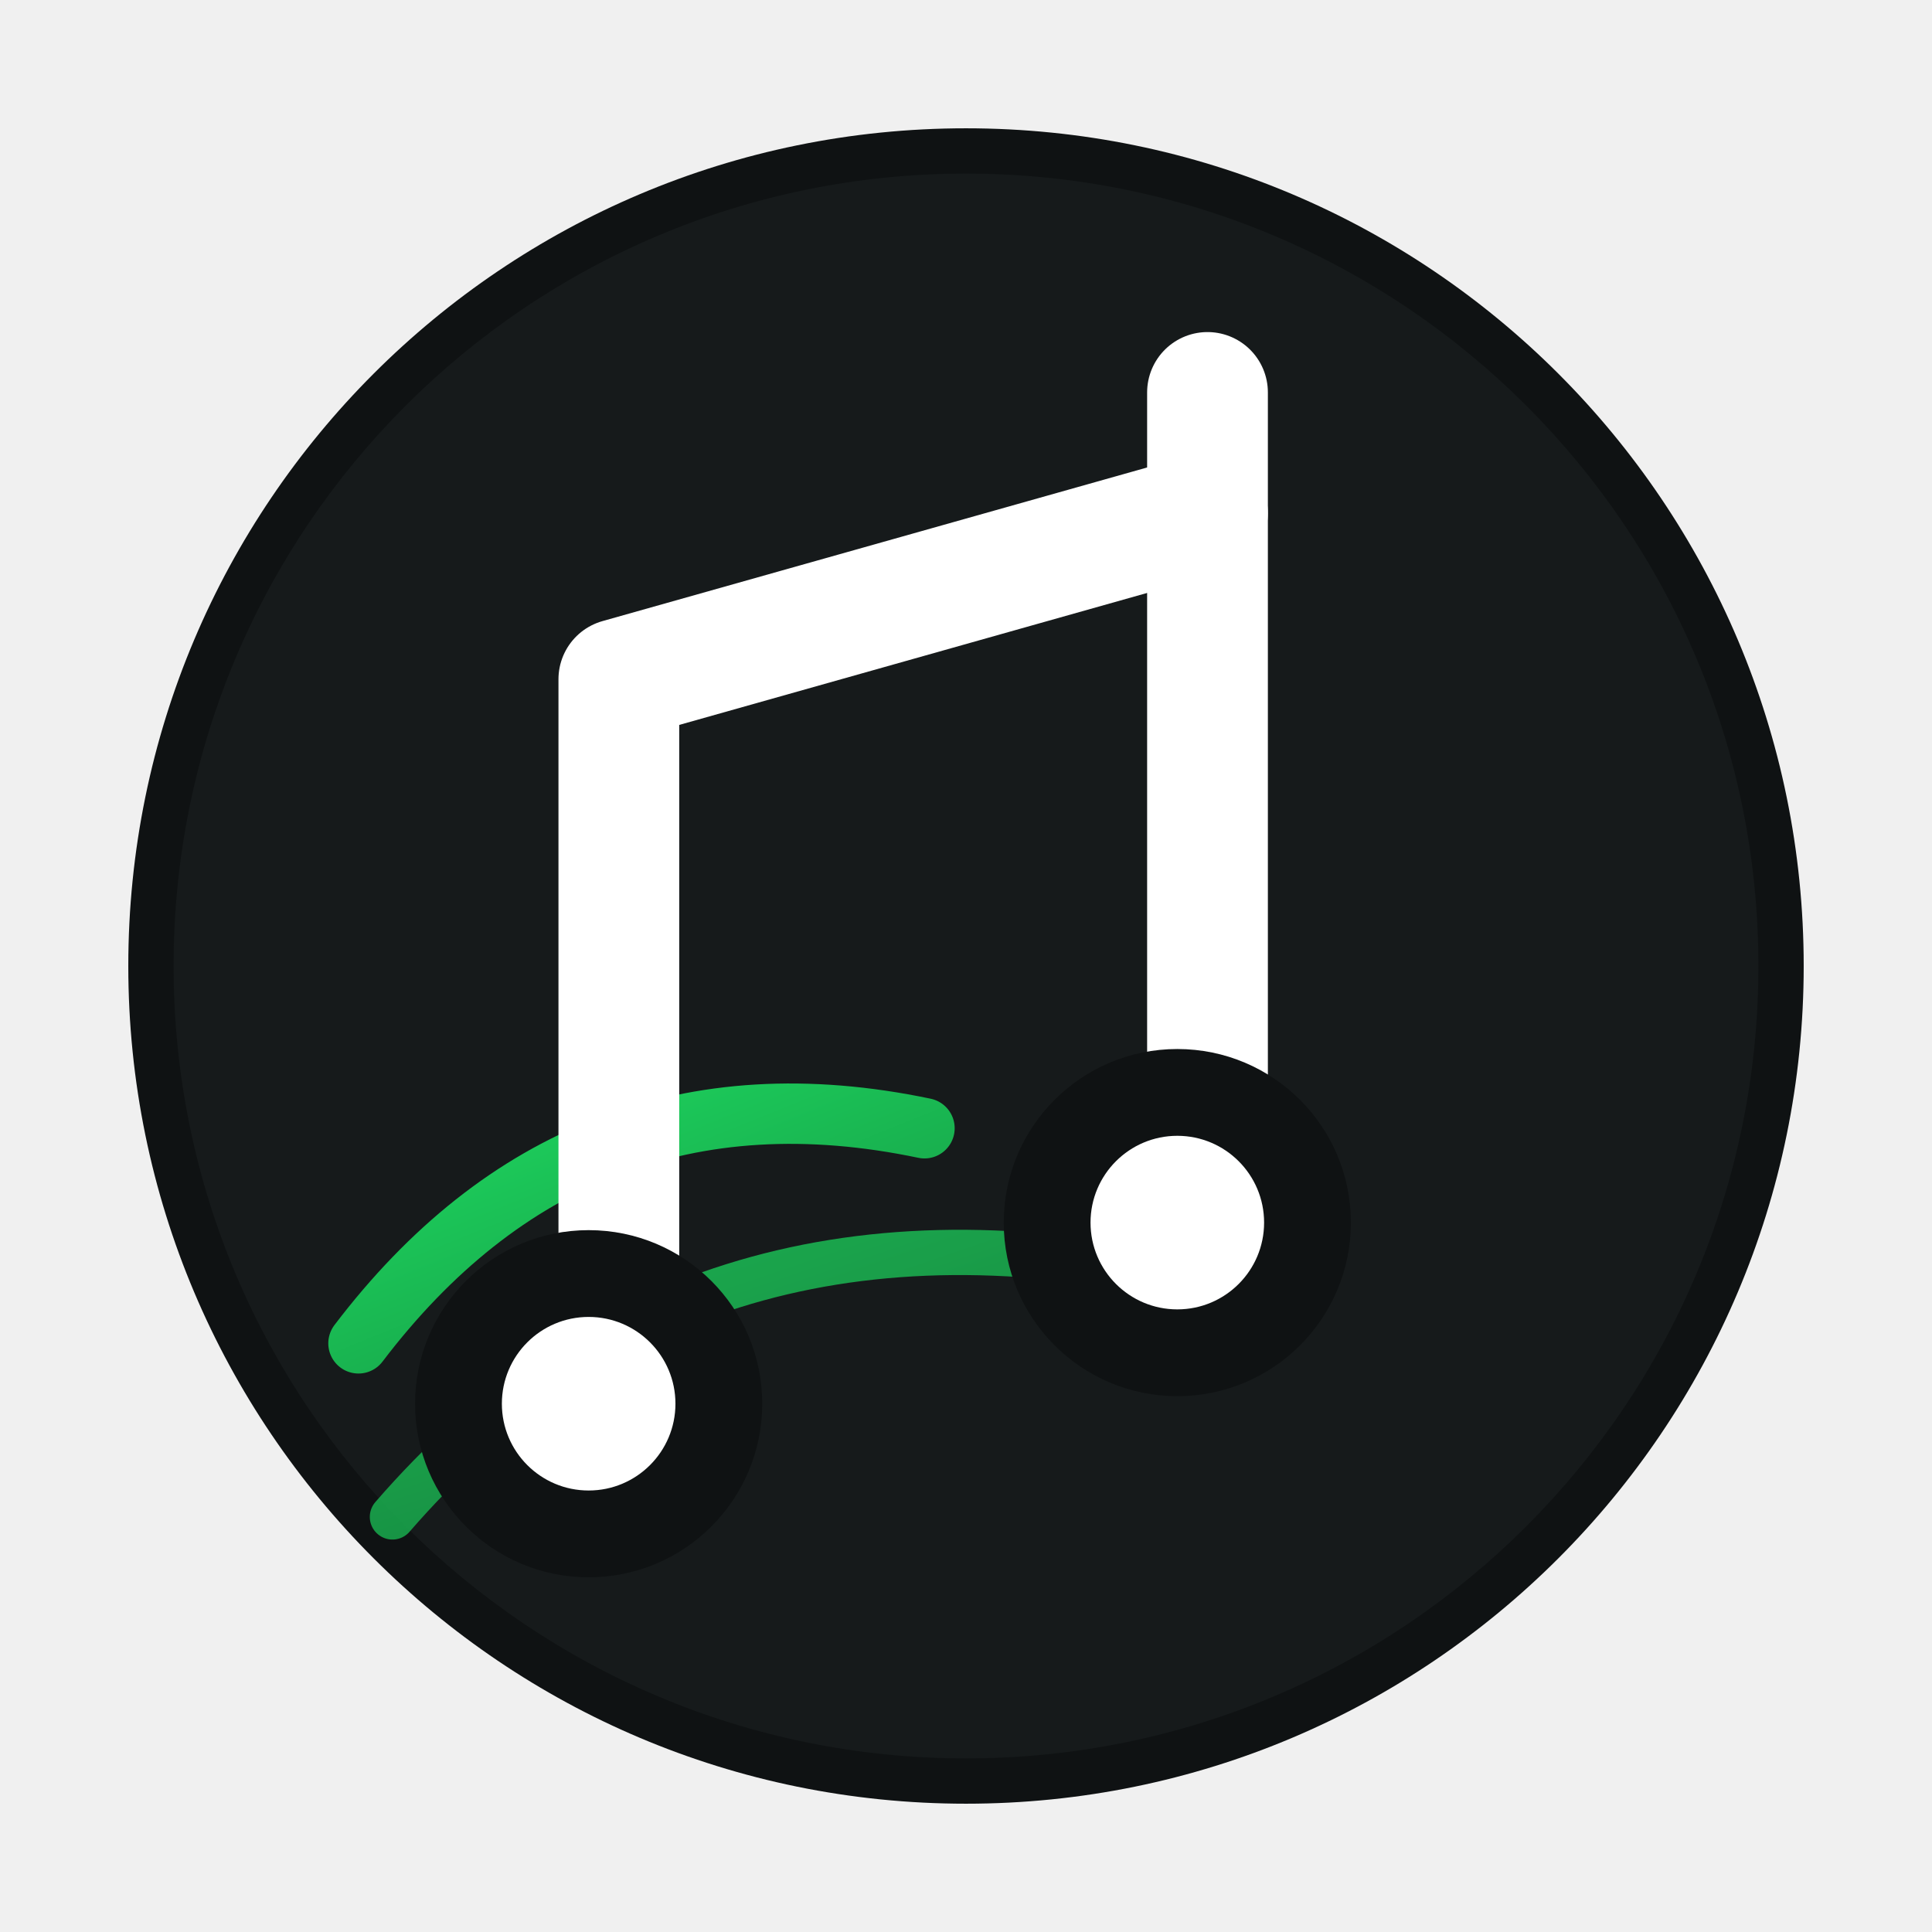
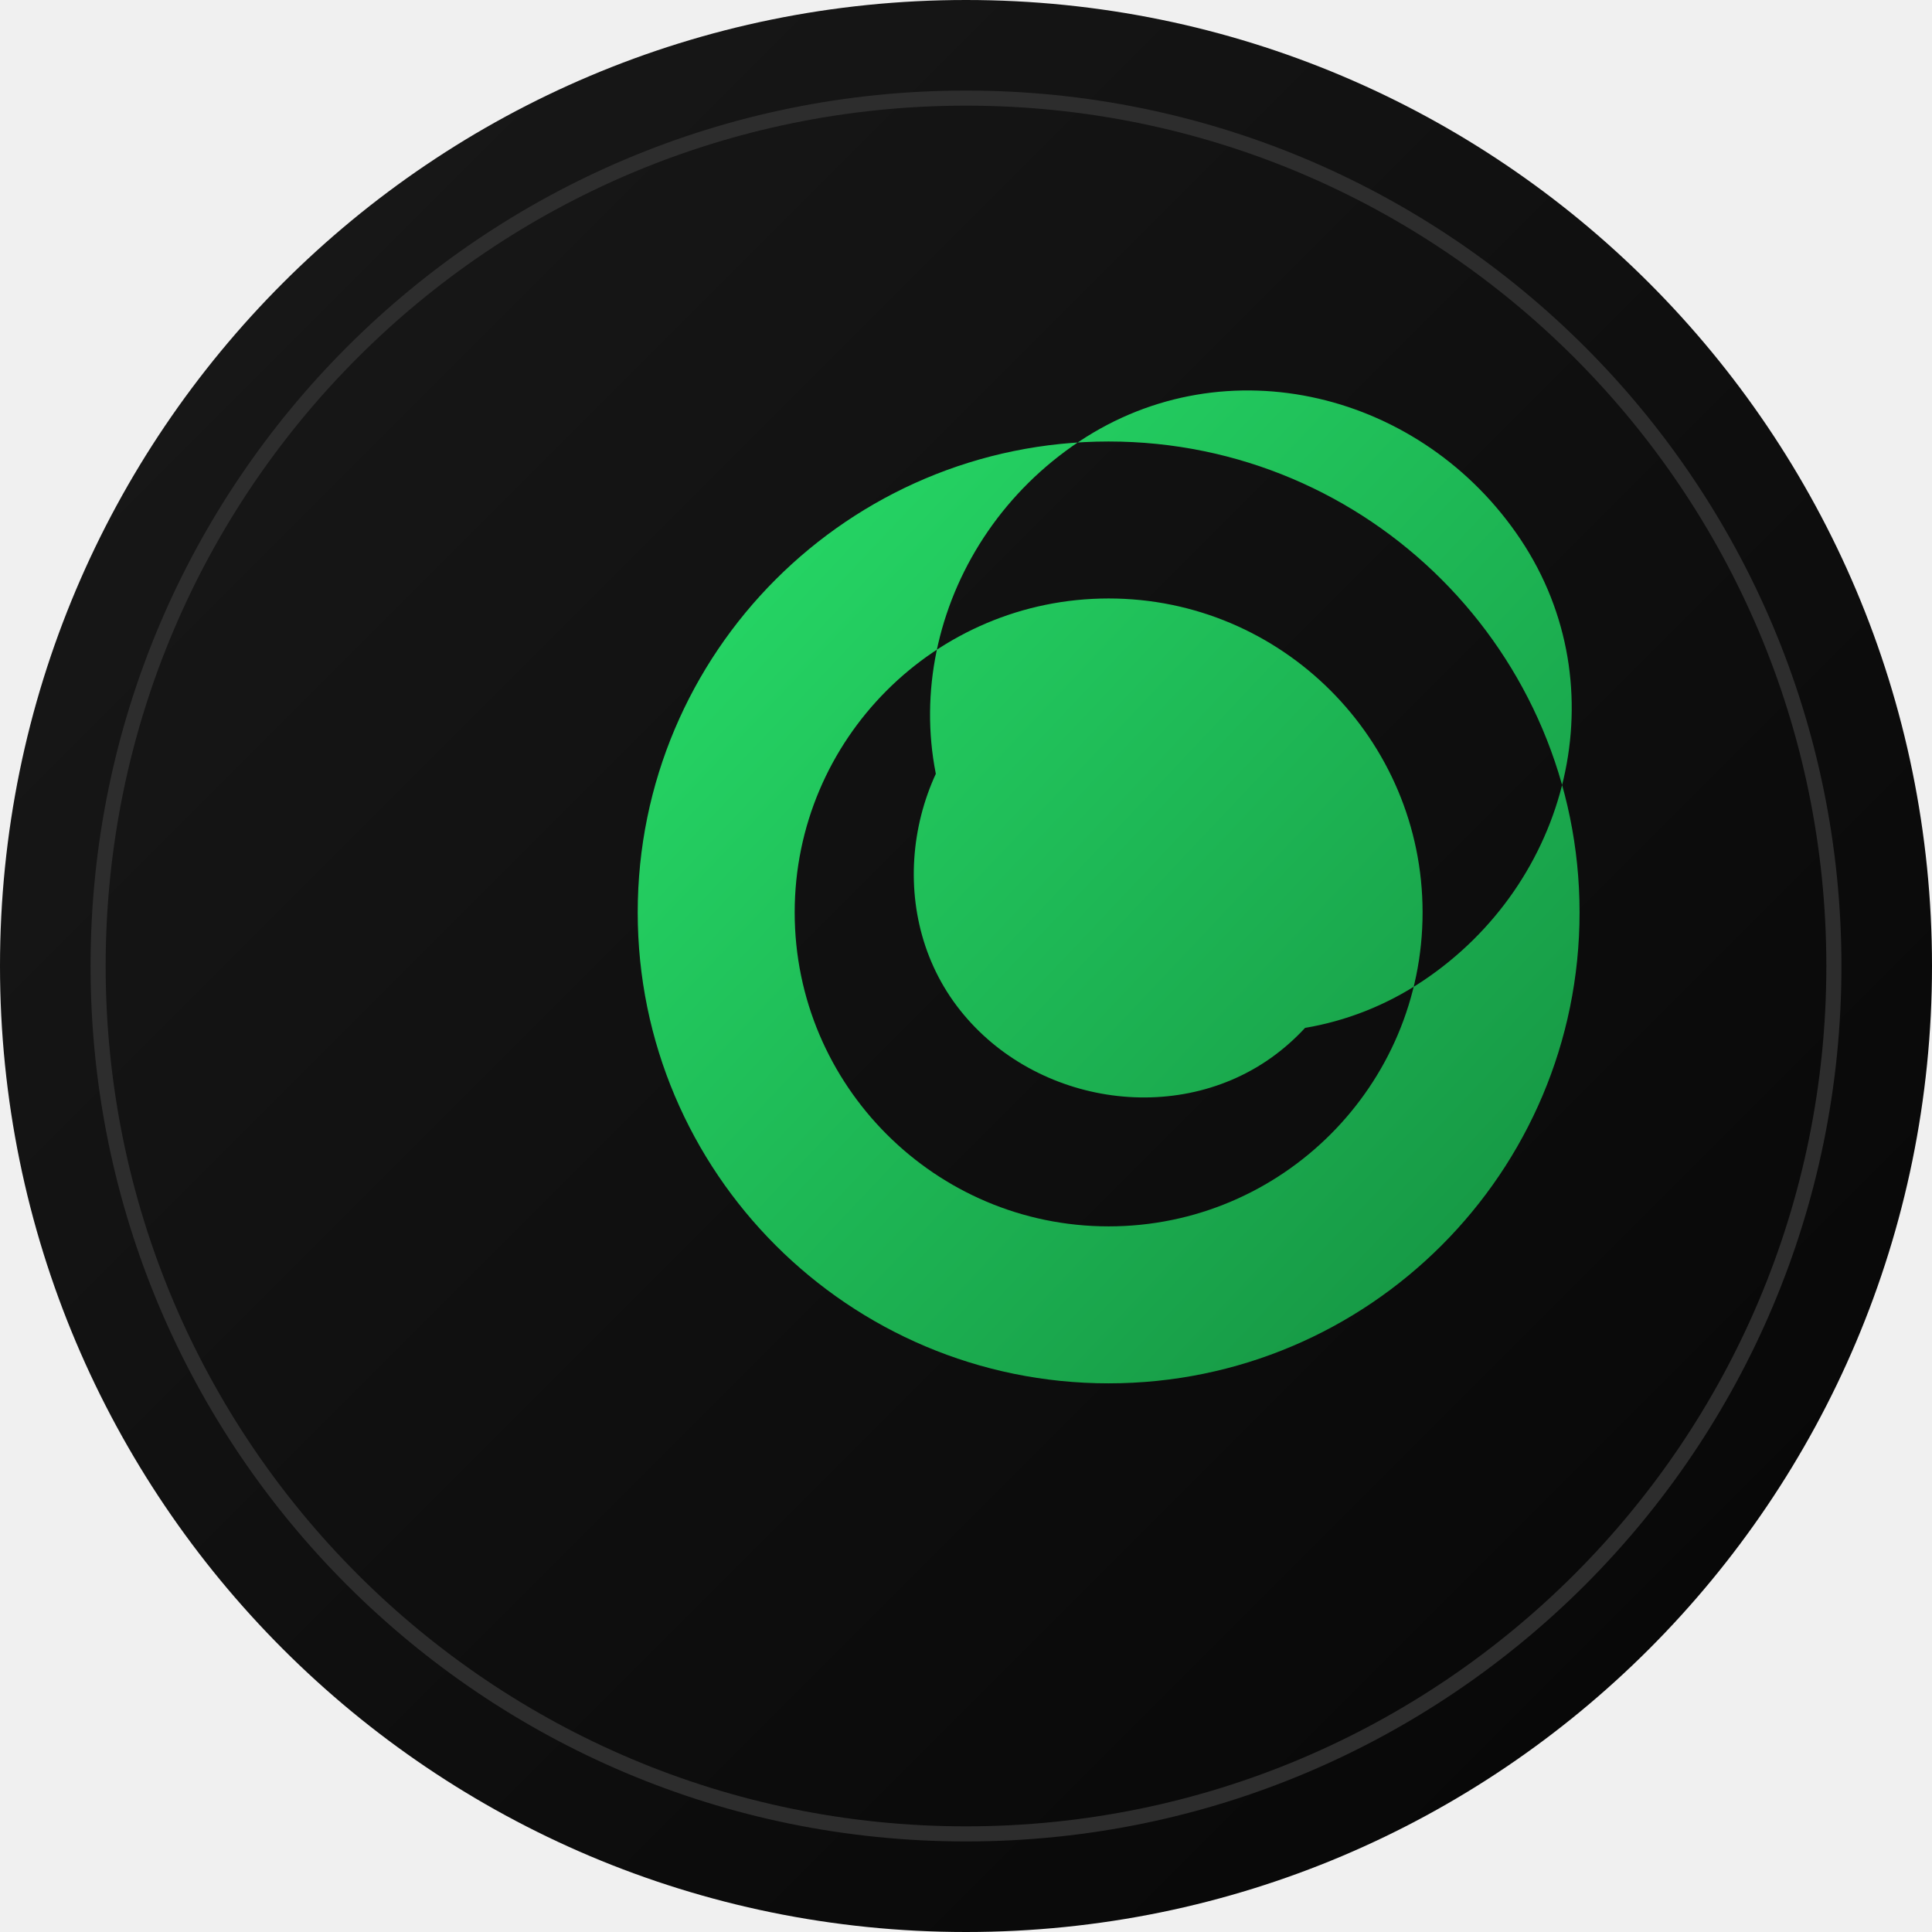
<svg xmlns="http://www.w3.org/2000/svg" viewBox="0 0 512 512">
  <defs>
-     <linearGradient id="accent" x1="0" y1="0" x2="1" y2="1">
-       <stop offset="0" stop-color="#1ED760" />
-       <stop offset="1" stop-color="#159643" />
+     <linearGradient id="bg" x1="0%" y1="0%" x2="100%" y2="100%">
+       <stop offset="0%" stop-color="#1A1A1A" />
+       <stop offset="100%" stop-color="#050505" />
+     </linearGradient>
+     <linearGradient id="accent" x1="0%" y1="0%" x2="100%" y2="100%">
+       <stop offset="0%" stop-color="#28E06A" />
+       <stop offset="100%" stop-color="#148F40" />
    </linearGradient>
  </defs>
-   <circle cx="256" cy="256" r="222" fill="#0F1213" />
-   <circle cx="256" cy="256" r="210" fill="#161A1B" />
-   <path d="M95 356c38-50 88-70 150-57" fill="none" stroke="url(#accent)" stroke-width="16" stroke-linecap="round" />
-   <path d="M104 402c52-60 120-82 206-64" fill="none" stroke="url(#accent)" stroke-width="12" stroke-linecap="round" opacity="0.8" />
-   <path d="M320 104v194" fill="none" stroke="#FFFFFF" stroke-width="32" stroke-linecap="round" />
-   <path d="M320 136l-156 44v162" fill="none" stroke="#FFFFFF" stroke-width="32" stroke-linecap="round" stroke-linejoin="round" />
-   <circle cx="156" cy="372" r="46" fill="#0F1213" />
-   <circle cx="312" cy="324" r="46" fill="#0F1213" />
-   <circle cx="156" cy="372" r="23" fill="#FFFFFF" />
-   <circle cx="312" cy="324" r="23" fill="#FFFFFF" />
+   <circle cx="256" cy="256" r="256" fill="url(#bg)" />
+   <circle cx="256" cy="256" r="230" fill="none" stroke="#2D2D2D" stroke-width="4" />
+   <path d="M256,120c53,0,96,43,96,96s-43,96-96,96s-96-43-96-96S203,120,256,120z M256,280c35.3,0,64-28.7,64-64 s-28.7-64-64-64s-64,28.7-64,64S220.7,280,256,280z M340,140c-20-30-60-40-90-20s-40,60-20,90s60,40,90,20S360,170,340,140z M300,180 c-15-20-45-25-65-10s-25,45-10,65s45,25,65,10S315,200,300,180z" fill="url(#accent)" transform="scale(1.3) translate(-30, -30)" />
</svg>
